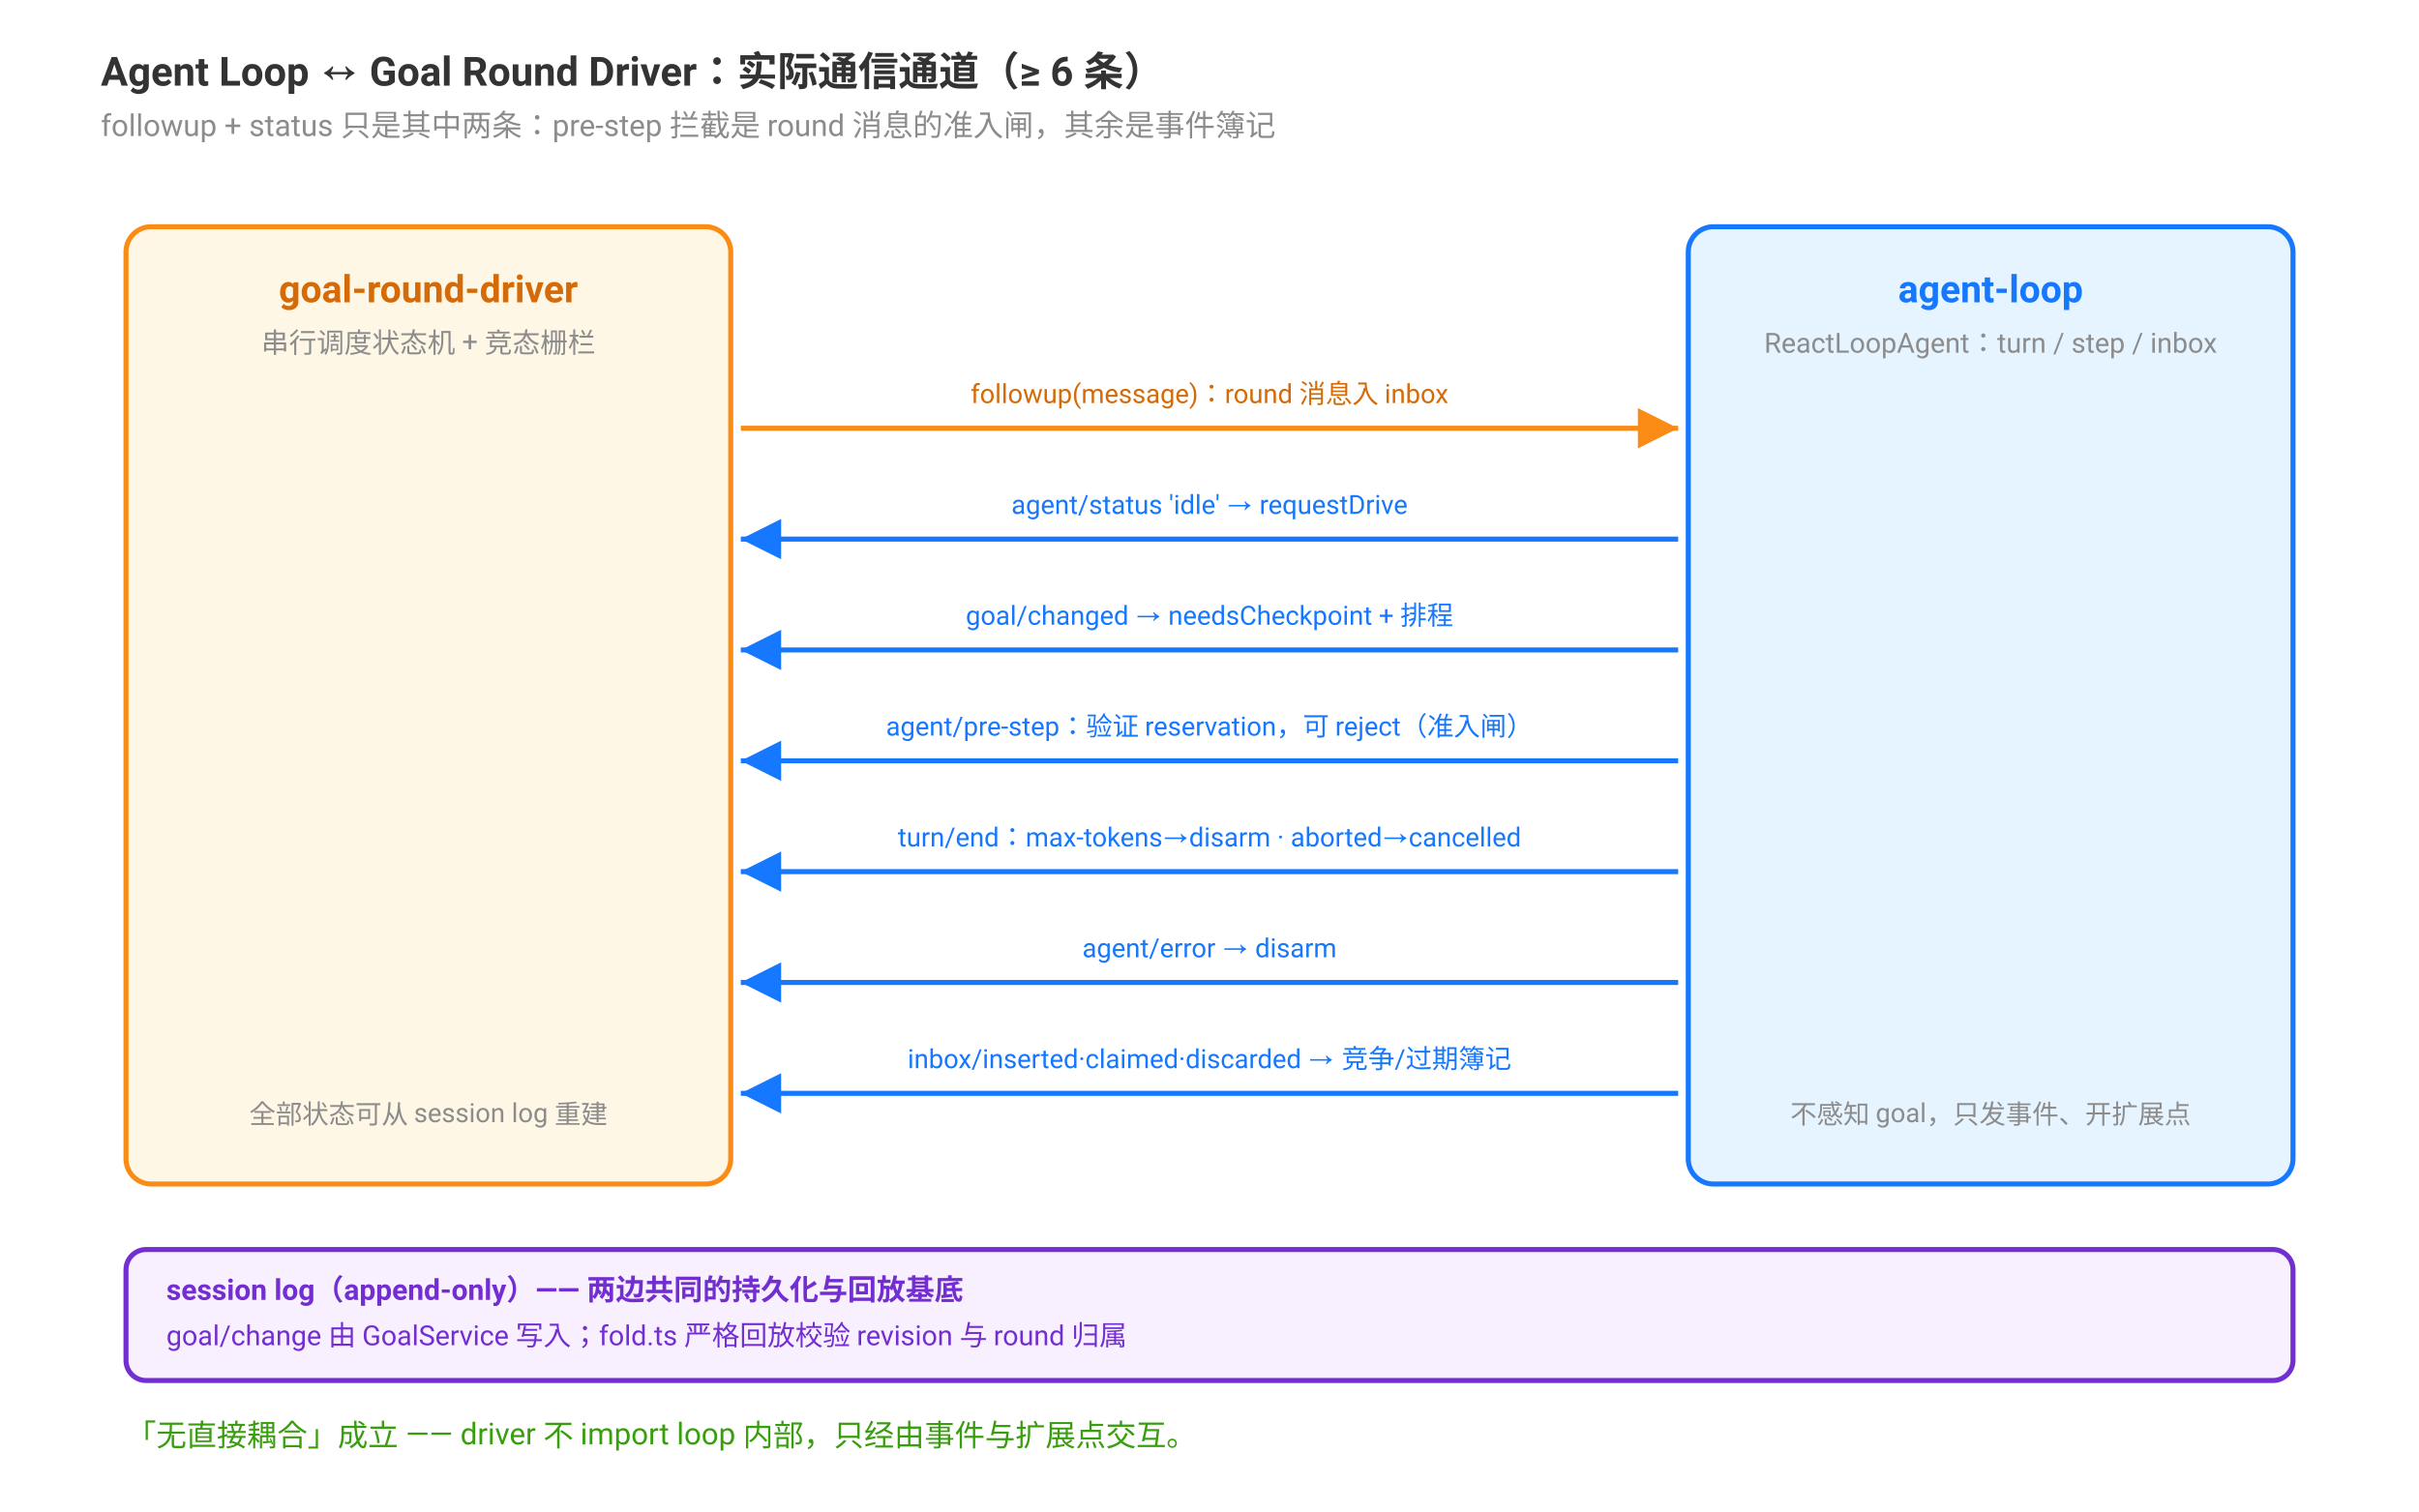
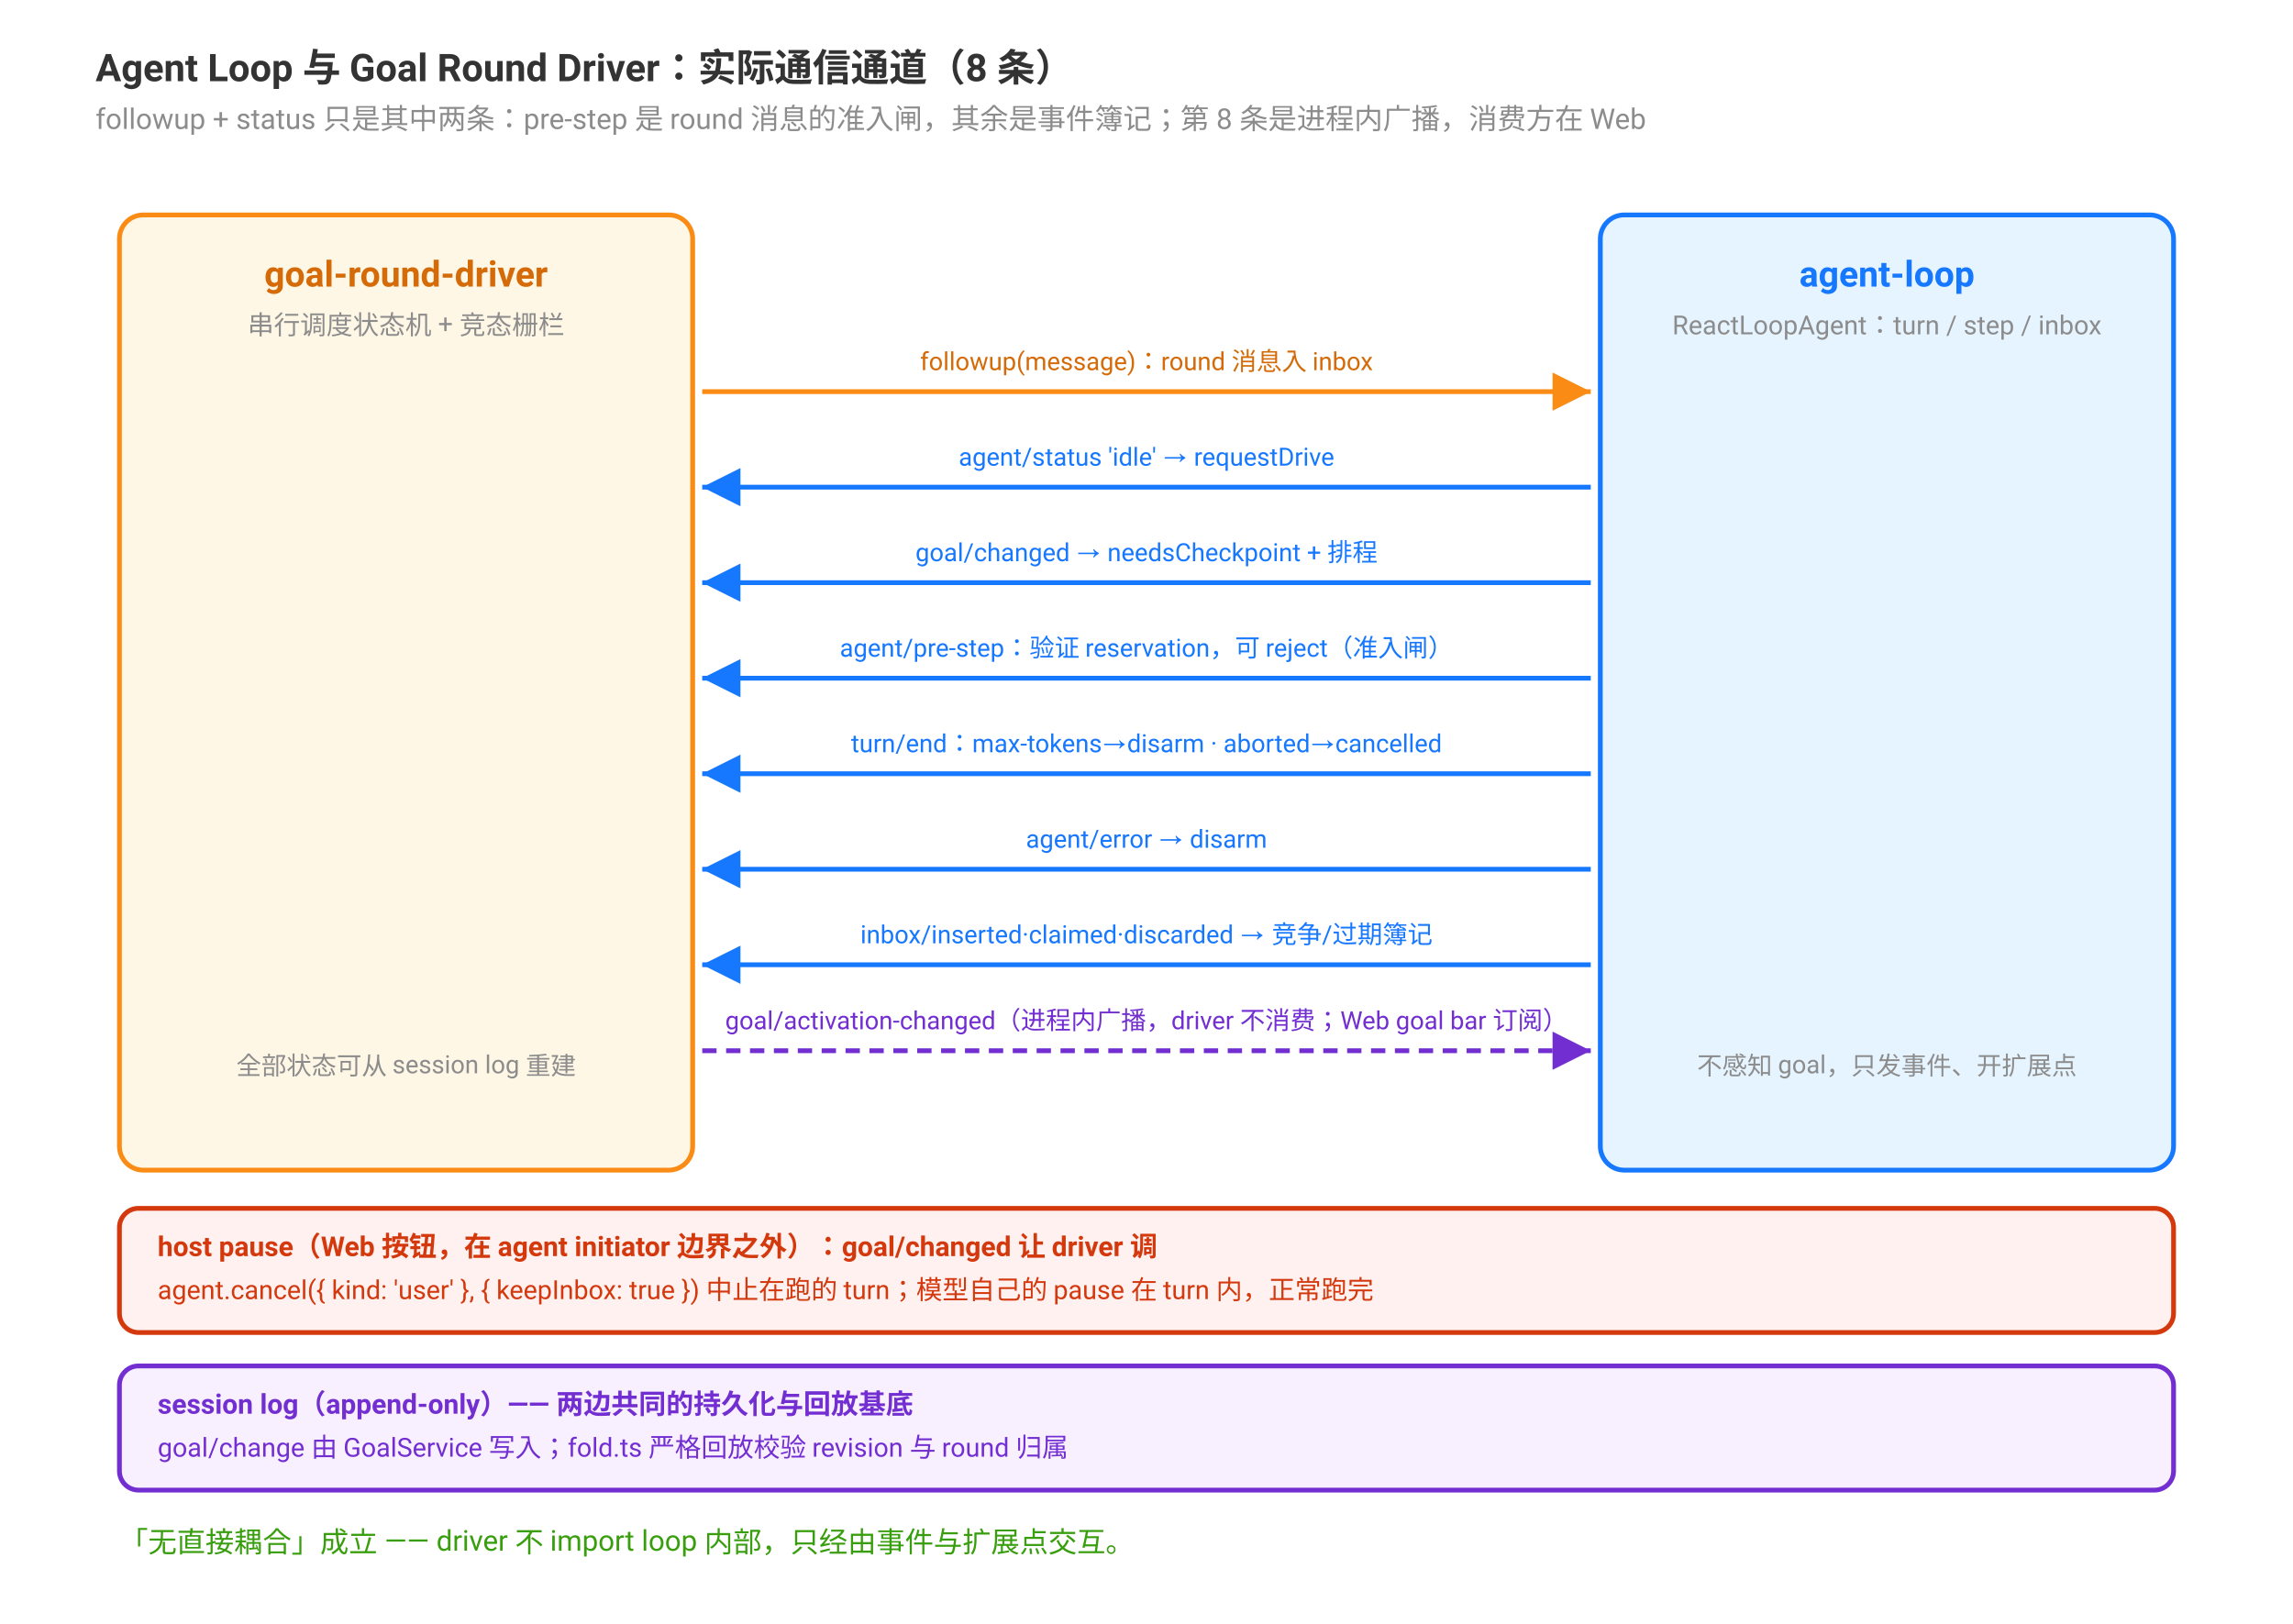
- <svg xmlns="http://www.w3.org/2000/svg" viewBox="0 0 960 600" font-family="-apple-system, BlinkMacSystemFont, 'Segoe UI', Roboto, Helvetica, Arial, sans-serif">
+ <svg xmlns="http://www.w3.org/2000/svg" viewBox="0 0 960 680" font-family="-apple-system, BlinkMacSystemFont, 'Segoe UI', Roboto, Helvetica, Arial, sans-serif">
  <defs>
    <marker id="ar" viewBox="0 0 10 10" refX="10" refY="5" markerWidth="8" markerHeight="8" orient="auto">
      <path d="M0 0 L10 5 L0 10 Z" fill="#fa8c16" />
    </marker>
    <marker id="ab" viewBox="0 0 10 10" refX="10" refY="5" markerWidth="8" markerHeight="8" orient="auto">
      <path d="M0 0 L10 5 L0 10 Z" fill="#1677ff" />
    </marker>
+     <marker id="ap" viewBox="0 0 10 10" refX="10" refY="5" markerWidth="8" markerHeight="8" orient="auto">
+       <path d="M0 0 L10 5 L0 10 Z" fill="#722ed1" />
+     </marker>
  </defs>
-   <text x="40" y="34" font-size="16" font-weight="bold" fill="#333">Agent Loop ↔ Goal Round Driver：实际通信通道（≥ 6 条）</text>
-   <text x="40" y="54" font-size="12" fill="#8c8c8c">followup + status 只是其中两条：pre-step 拦截是 round 消息的准入闸，其余是事件簿记</text>
-   <rect x="50" y="90" width="240" height="380" rx="10" fill="#fff7e6" stroke="#fa8c16" stroke-width="2" />
+   <text x="40" y="34" font-size="16" font-weight="bold" fill="#333">Agent Loop 与 Goal Round Driver：实际通信通道（8 条）</text>
+   <text x="40" y="54" font-size="12" fill="#8c8c8c">followup + status 只是其中两条：pre-step 是 round 消息的准入闸，其余是事件簿记；第 8 条是进程内广播，消费方在 Web</text>
+   <rect x="50" y="90" width="240" height="400" rx="10" fill="#fff7e6" stroke="#fa8c16" stroke-width="2" />
  <text x="170" y="120" font-size="15" font-weight="bold" fill="#d46b08" text-anchor="middle">goal-round-driver</text>
  <text x="170" y="140" font-size="11" fill="#8c8c8c" text-anchor="middle">串行调度状态机 + 竞态栅栏</text>
-   <text x="170" y="446" font-size="10.5" fill="#8c8c8c" text-anchor="middle">全部状态可从 session log 重建</text>
-   <rect x="670" y="90" width="240" height="380" rx="10" fill="#e6f4ff" stroke="#1677ff" stroke-width="2" />
+   <text x="170" y="450" font-size="10.5" fill="#8c8c8c" text-anchor="middle">全部状态可从 session log 重建</text>
+   <rect x="670" y="90" width="240" height="400" rx="10" fill="#e6f4ff" stroke="#1677ff" stroke-width="2" />
  <text x="790" y="120" font-size="15" font-weight="bold" fill="#1677ff" text-anchor="middle">agent-loop</text>
  <text x="790" y="140" font-size="11" fill="#8c8c8c" text-anchor="middle">ReactLoopAgent：turn / step / inbox</text>
-   <text x="790" y="446" font-size="10.5" fill="#8c8c8c" text-anchor="middle">不感知 goal，只发事件、开扩展点</text>
-   <line x1="294" y1="170" x2="666" y2="170" stroke="#fa8c16" stroke-width="2" marker-end="url(#ar)" />
-   <text x="480" y="160" font-size="10.5" fill="#d46b08" text-anchor="middle">followup(message)：round 消息入 inbox</text>
-   <line x1="666" y1="214" x2="294" y2="214" stroke="#1677ff" stroke-width="2" marker-end="url(#ab)" />
-   <text x="480" y="204" font-size="10.5" fill="#1677ff" text-anchor="middle">agent/status 'idle' → requestDrive</text>
-   <line x1="666" y1="258" x2="294" y2="258" stroke="#1677ff" stroke-width="2" marker-end="url(#ab)" />
-   <text x="480" y="248" font-size="10.5" fill="#1677ff" text-anchor="middle">goal/changed → needsCheckpoint + 排程</text>
-   <line x1="666" y1="302" x2="294" y2="302" stroke="#1677ff" stroke-width="2" marker-end="url(#ab)" />
-   <text x="480" y="292" font-size="10.5" fill="#1677ff" text-anchor="middle">agent/pre-step：验证 reservation，可 reject（准入闸）</text>
-   <line x1="666" y1="346" x2="294" y2="346" stroke="#1677ff" stroke-width="2" marker-end="url(#ab)" />
-   <text x="480" y="336" font-size="10.5" fill="#1677ff" text-anchor="middle">turn/end：max-tokens→disarm · aborted→cancelled</text>
-   <line x1="666" y1="390" x2="294" y2="390" stroke="#1677ff" stroke-width="2" marker-end="url(#ab)" />
-   <text x="480" y="380" font-size="10.5" fill="#1677ff" text-anchor="middle">agent/error → disarm</text>
-   <line x1="666" y1="434" x2="294" y2="434" stroke="#1677ff" stroke-width="2" marker-end="url(#ab)" />
-   <text x="480" y="424" font-size="10.5" fill="#1677ff" text-anchor="middle">inbox/inserted·claimed·discarded → 竞争/过期簿记</text>
-   <rect x="50" y="496" width="860" height="52" rx="8" fill="#f9f0ff" stroke="#722ed1" stroke-width="2" />
-   <text x="66" y="516" font-size="11.5" font-weight="bold" fill="#722ed1">session log（append-only）—— 两边共同的持久化与回放基底</text>
-   <text x="66" y="534" font-size="11" fill="#722ed1">goal/change 由 GoalService 写入；fold.ts 严格回放校验 revision 与 round 归属</text>
-   <text x="50" y="574" font-size="12" fill="#389e0d">「无直接耦合」成立 —— driver 不 import loop 内部，只经由事件与扩展点交互。</text>
+   <text x="790" y="450" font-size="10.5" fill="#8c8c8c" text-anchor="middle">不感知 goal，只发事件、开扩展点</text>
+   <line x1="294" y1="164" x2="666" y2="164" stroke="#fa8c16" stroke-width="2" marker-end="url(#ar)" />
+   <text x="480" y="155" font-size="10.5" fill="#d46b08" text-anchor="middle">followup(message)：round 消息入 inbox</text>
+   <line x1="666" y1="204" x2="294" y2="204" stroke="#1677ff" stroke-width="2" marker-end="url(#ab)" />
+   <text x="480" y="195" font-size="10.5" fill="#1677ff" text-anchor="middle">agent/status 'idle' → requestDrive</text>
+   <line x1="666" y1="244" x2="294" y2="244" stroke="#1677ff" stroke-width="2" marker-end="url(#ab)" />
+   <text x="480" y="235" font-size="10.5" fill="#1677ff" text-anchor="middle">goal/changed → needsCheckpoint + 排程</text>
+   <line x1="666" y1="284" x2="294" y2="284" stroke="#1677ff" stroke-width="2" marker-end="url(#ab)" />
+   <text x="480" y="275" font-size="10.5" fill="#1677ff" text-anchor="middle">agent/pre-step：验证 reservation，可 reject（准入闸）</text>
+   <line x1="666" y1="324" x2="294" y2="324" stroke="#1677ff" stroke-width="2" marker-end="url(#ab)" />
+   <text x="480" y="315" font-size="10.5" fill="#1677ff" text-anchor="middle">turn/end：max-tokens→disarm · aborted→cancelled</text>
+   <line x1="666" y1="364" x2="294" y2="364" stroke="#1677ff" stroke-width="2" marker-end="url(#ab)" />
+   <text x="480" y="355" font-size="10.5" fill="#1677ff" text-anchor="middle">agent/error → disarm</text>
+   <line x1="666" y1="404" x2="294" y2="404" stroke="#1677ff" stroke-width="2" marker-end="url(#ab)" />
+   <text x="480" y="395" font-size="10.5" fill="#1677ff" text-anchor="middle">inbox/inserted·claimed·discarded → 竞争/过期簿记</text>
+   <line x1="294" y1="440" x2="666" y2="440" stroke="#722ed1" stroke-width="2" stroke-dasharray="6 4" marker-end="url(#ap)" />
+   <text x="480" y="431" font-size="10.5" fill="#722ed1" text-anchor="middle">goal/activation-changed（进程内广播，driver 不消费；Web goal bar 订阅）</text>
+   <rect x="50" y="506" width="860" height="52" rx="8" fill="#fff1f0" stroke="#d4380d" stroke-width="2" />
+   <text x="66" y="526" font-size="11.5" font-weight="bold" fill="#d4380d">host pause（Web 按钮，在 agent initiator 边界之外）：goal/changed 让 driver 调</text>
+   <text x="66" y="544" font-size="11" fill="#d4380d">agent.cancel({ kind: 'user' }, { keepInbox: true }) 中止在跑的 turn；模型自己的 pause 在 turn 内，正常跑完</text>
+   <rect x="50" y="572" width="860" height="52" rx="8" fill="#f9f0ff" stroke="#722ed1" stroke-width="2" />
+   <text x="66" y="592" font-size="11.5" font-weight="bold" fill="#722ed1">session log（append-only）—— 两边共同的持久化与回放基底</text>
+   <text x="66" y="610" font-size="11" fill="#722ed1">goal/change 由 GoalService 写入；fold.ts 严格回放校验 revision 与 round 归属</text>
+   <text x="50" y="650" font-size="12" fill="#389e0d">「无直接耦合」成立 —— driver 不 import loop 内部，只经由事件与扩展点交互。</text>
</svg>
